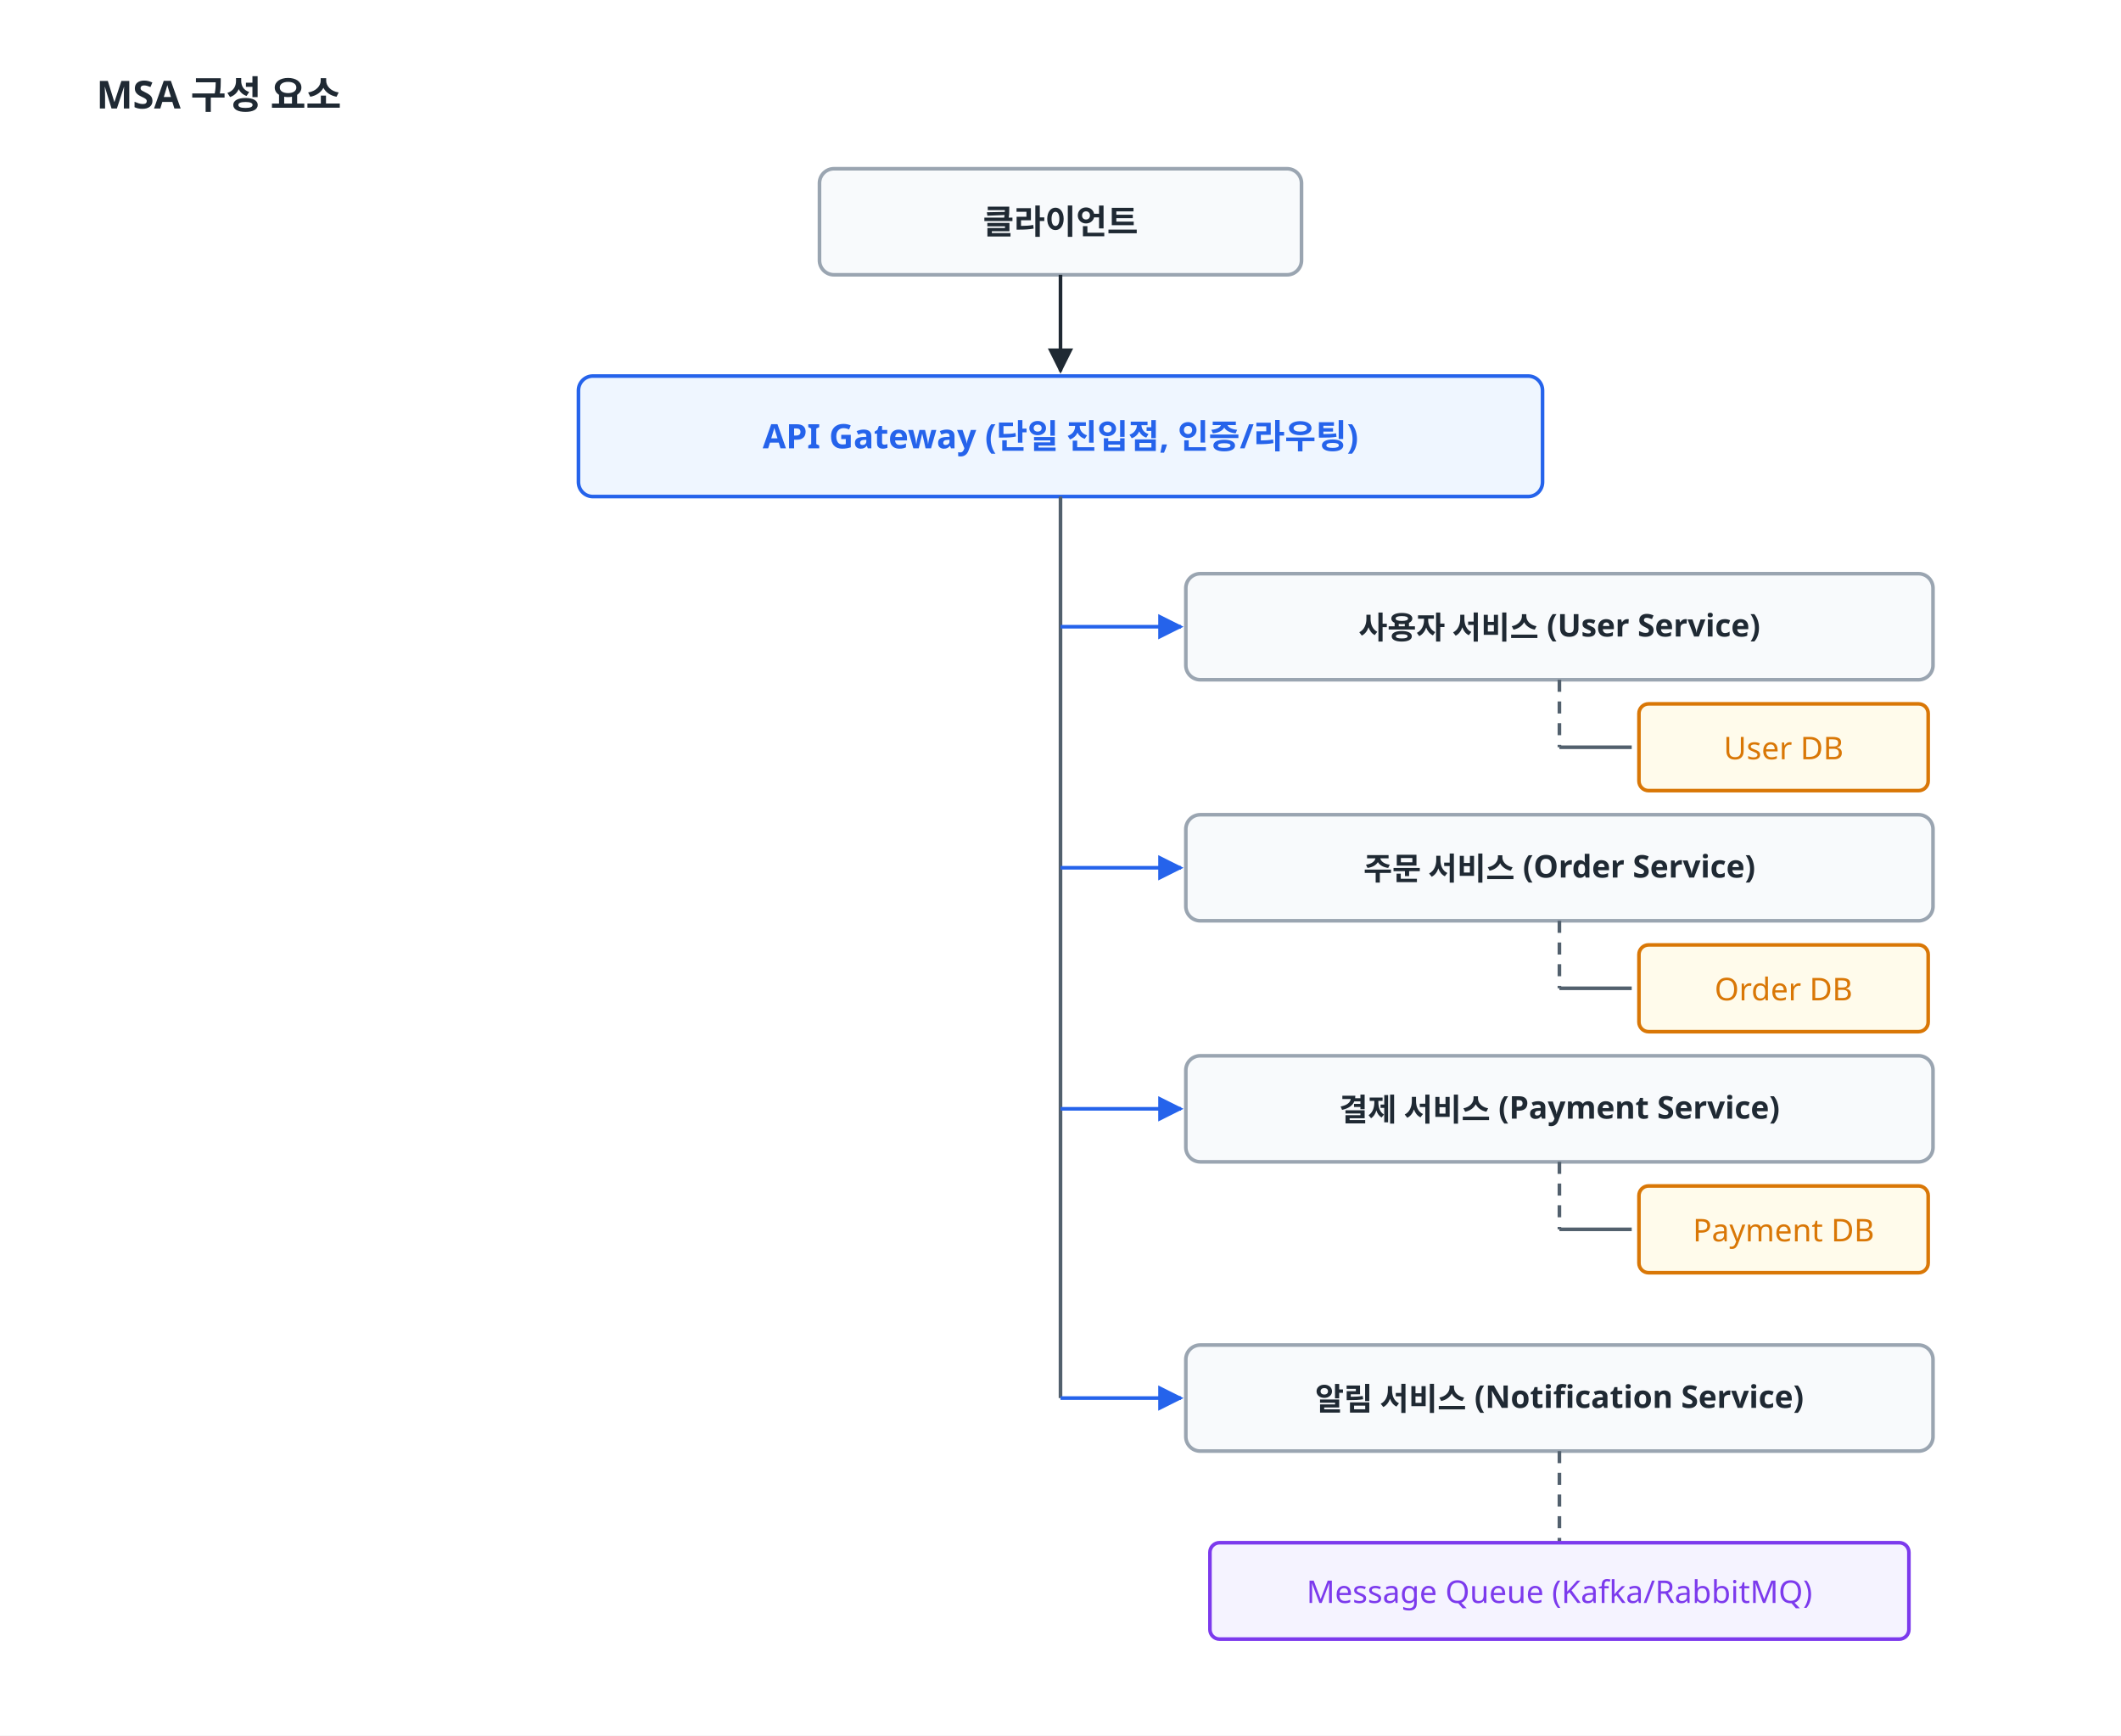
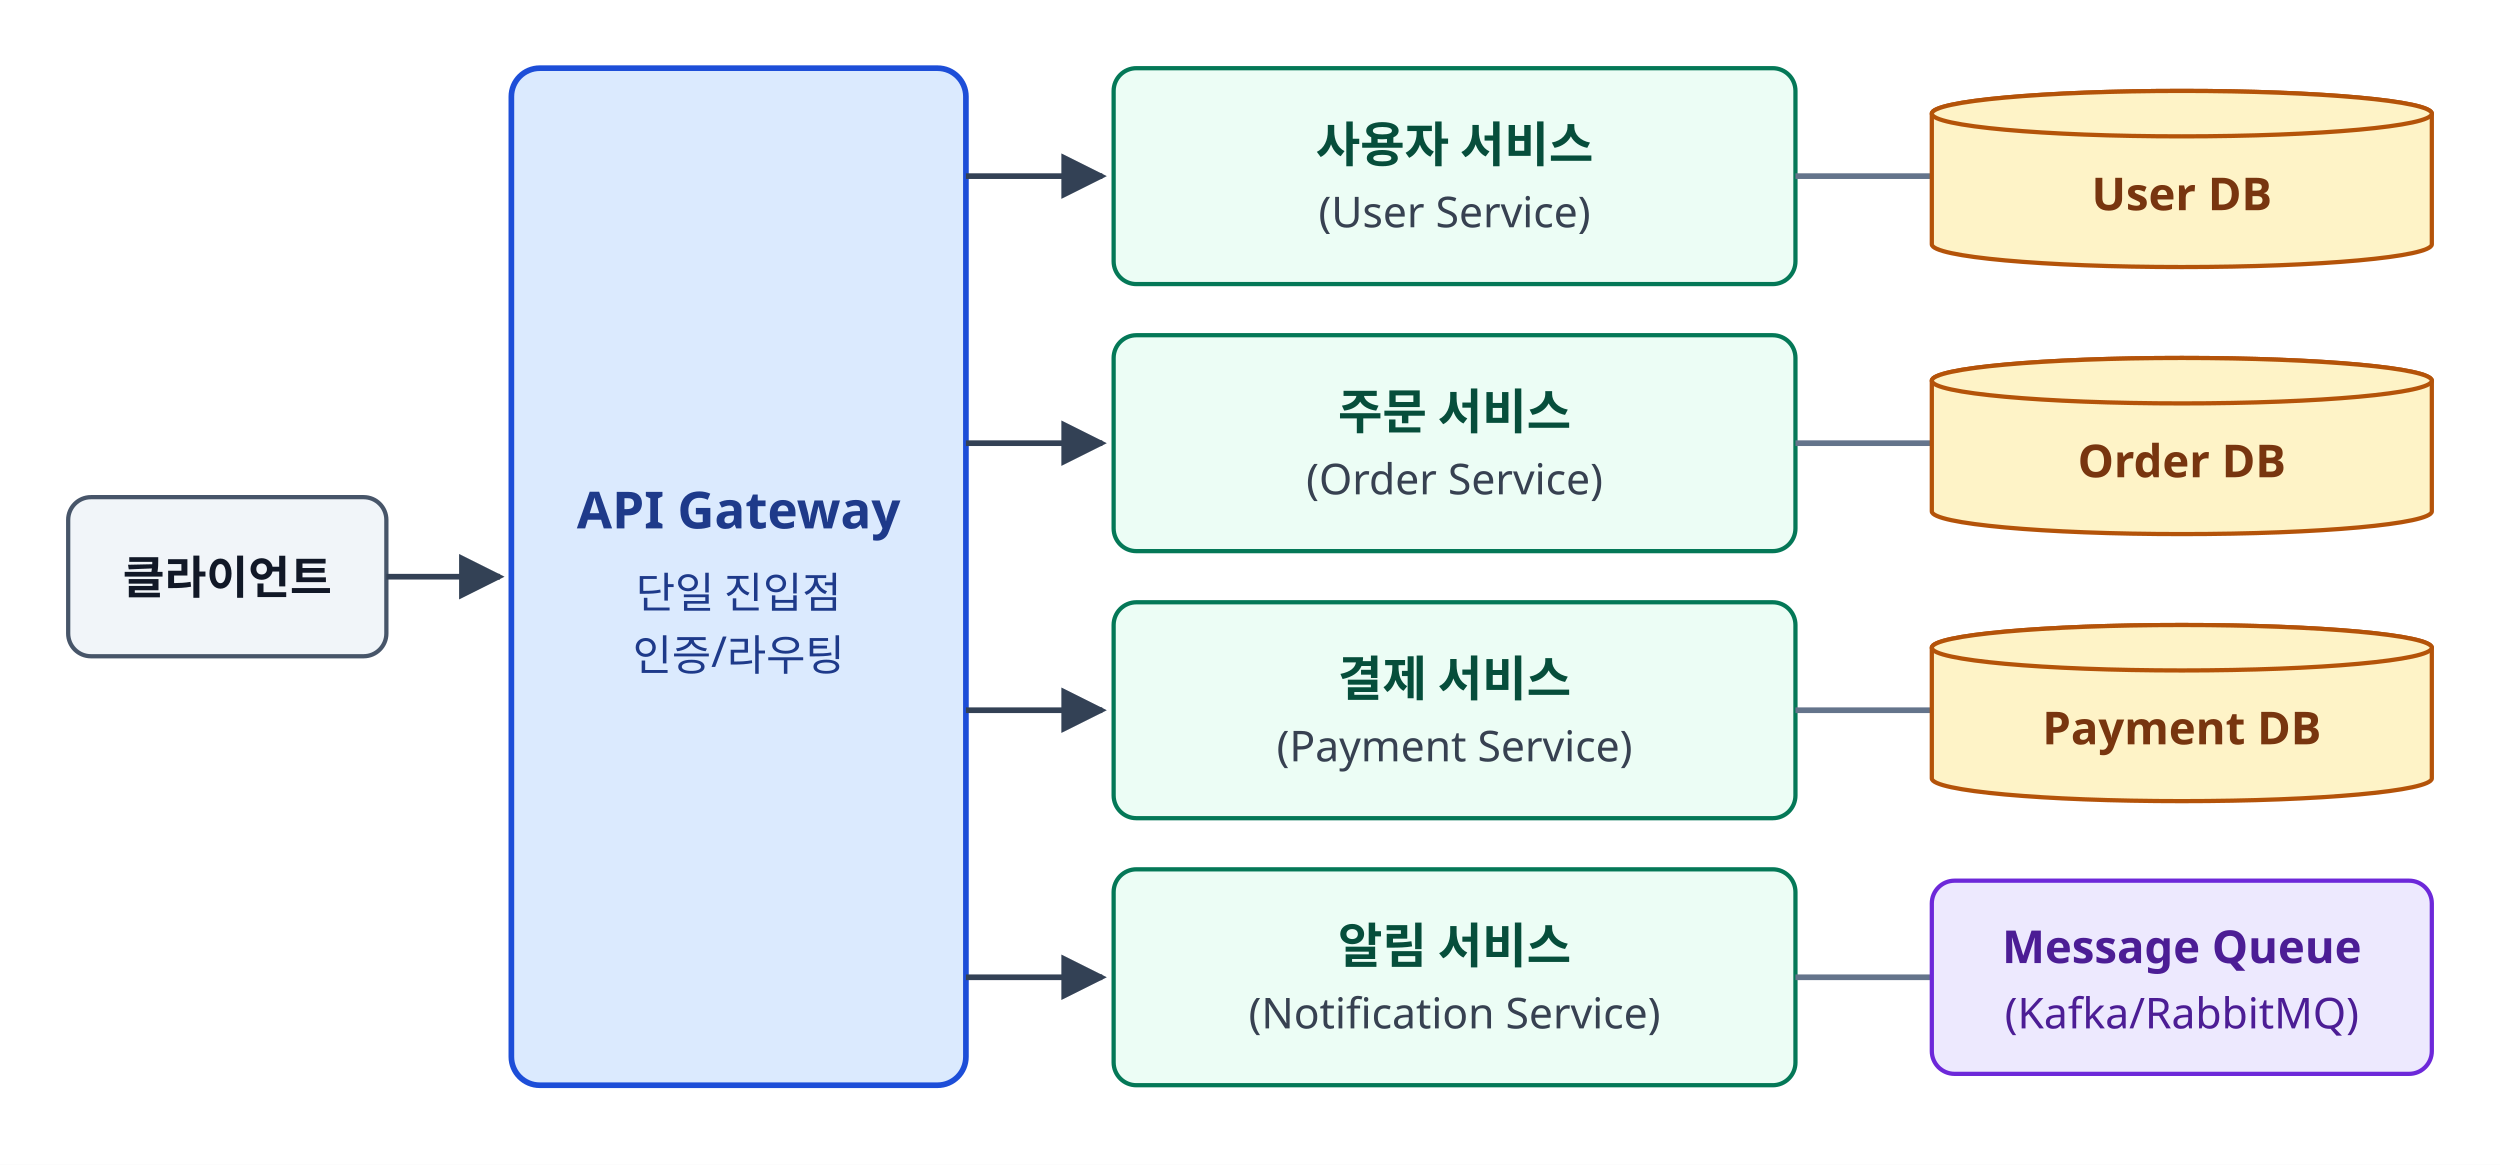
- <svg xmlns="http://www.w3.org/2000/svg" viewBox="0 0 880 720" width="880" height="720" font-family="'Malgun Gothic','Apple SD Gothic Neo','Noto Sans KR','Segoe UI',sans-serif" role="img" aria-labelledby="t d">
-   <rect width="880" height="720" fill="#ffffff" />
+ <svg xmlns="http://www.w3.org/2000/svg" viewBox="0 0 880 410" width="880" height="410" font-family="'Malgun Gothic','Apple SD Gothic Neo','Noto Sans KR','Segoe UI',sans-serif" role="img" aria-labelledby="t d">
  <defs>
-     <marker id="a-ink" viewBox="0 0 10 10" refX="9" refY="5" markerWidth="7" markerHeight="7" orient="auto-start-reverse">
-       <path d="M0,0 L10,5 L0,10 z" fill="#1f2933" />
-     </marker>
-     <marker id="a-blue" viewBox="0 0 10 10" refX="9" refY="5" markerWidth="7" markerHeight="7" orient="auto-start-reverse">
-       <path d="M0,0 L10,5 L0,10 z" fill="#2563eb" />
-     </marker>
-     <marker id="a-purple" viewBox="0 0 10 10" refX="9" refY="5" markerWidth="7" markerHeight="7" orient="auto-start-reverse">
-       <path d="M0,0 L10,5 L0,10 z" fill="#7c3aed" />
+     <marker id="arr" viewBox="0 0 10 10" refX="9" refY="5" markerWidth="8" markerHeight="8" orient="auto-start-reverse">
+       <path d="M0,0 L10,5 L0,10 z" fill="#334155" />
    </marker>
  </defs>
-   <text x="40" y="45" font-size="16" font-weight="bold" fill="#1f2933">MSA 구성 요소</text>
-   <rect x="340" y="70" width="200" height="44" rx="6" fill="#f8fafc" stroke="#9aa5b1" stroke-width="1.5" />
-   <text x="440" y="97" font-size="14" font-weight="bold" fill="#1f2933" text-anchor="middle">클라이언트</text>
-   <path d="M440,114 L440,154" stroke="#1f2933" stroke-width="1.5" fill="none" marker-end="url(#a-ink)" />
-   <rect x="240" y="156" width="400" height="50" rx="6" fill="#eff6ff" stroke="#2563eb" stroke-width="1.5" />
-   <text x="440" y="186" font-size="14" font-weight="bold" fill="#2563eb" text-anchor="middle">API Gateway (단일 진입점, 인증/라우팅)</text>
-   <path d="M440,206 L440,580" stroke="#52606d" stroke-width="1.5" fill="none" />
-   <path d="M440,260 L490,260" stroke="#2563eb" stroke-width="1.5" fill="none" marker-end="url(#a-blue)" />
-   <rect x="492" y="238" width="310" height="44" rx="6" fill="#f8fafc" stroke="#9aa5b1" stroke-width="1.5" />
-   <text x="647" y="265" font-size="13" font-weight="bold" fill="#1f2933" text-anchor="middle">사용자 서비스 (User Service)</text>
-   <path d="M647,282 L647,310" stroke="#52606d" stroke-width="1.5" stroke-dasharray="5 4" fill="none" />
-   <path d="M647,310 L677,310" stroke="#52606d" stroke-width="1.5" fill="none" />
-   <rect x="680" y="292" width="120" height="36" rx="4" fill="#fffbeb" stroke="#d97706" stroke-width="1.5" />
-   <text x="740" y="315" font-size="13" fill="#d97706" text-anchor="middle">User DB</text>
-   <path d="M440,360 L490,360" stroke="#2563eb" stroke-width="1.5" fill="none" marker-end="url(#a-blue)" />
-   <rect x="492" y="338" width="310" height="44" rx="6" fill="#f8fafc" stroke="#9aa5b1" stroke-width="1.5" />
-   <text x="647" y="365" font-size="13" font-weight="bold" fill="#1f2933" text-anchor="middle">주문 서비스 (Order Service)</text>
-   <path d="M647,382 L647,410" stroke="#52606d" stroke-width="1.5" stroke-dasharray="5 4" fill="none" />
-   <path d="M647,410 L677,410" stroke="#52606d" stroke-width="1.5" fill="none" />
-   <rect x="680" y="392" width="120" height="36" rx="4" fill="#fffbeb" stroke="#d97706" stroke-width="1.5" />
-   <text x="740" y="415" font-size="13" fill="#d97706" text-anchor="middle">Order DB</text>
-   <path d="M440,460 L490,460" stroke="#2563eb" stroke-width="1.5" fill="none" marker-end="url(#a-blue)" />
-   <rect x="492" y="438" width="310" height="44" rx="6" fill="#f8fafc" stroke="#9aa5b1" stroke-width="1.5" />
-   <text x="647" y="465" font-size="13" font-weight="bold" fill="#1f2933" text-anchor="middle">결제 서비스 (Payment Service)</text>
-   <path d="M647,482 L647,510" stroke="#52606d" stroke-width="1.5" stroke-dasharray="5 4" fill="none" />
-   <path d="M647,510 L677,510" stroke="#52606d" stroke-width="1.5" fill="none" />
-   <rect x="680" y="492" width="120" height="36" rx="4" fill="#fffbeb" stroke="#d97706" stroke-width="1.5" />
-   <text x="740" y="515" font-size="13" fill="#d97706" text-anchor="middle">Payment DB</text>
-   <path d="M440,580 L490,580" stroke="#2563eb" stroke-width="1.5" fill="none" marker-end="url(#a-blue)" />
-   <rect x="492" y="558" width="310" height="44" rx="6" fill="#f8fafc" stroke="#9aa5b1" stroke-width="1.5" />
-   <text x="647" y="585" font-size="13" font-weight="bold" fill="#1f2933" text-anchor="middle">알림 서비스 (Notification Service)</text>
-   <path d="M647,602 L647,640" stroke="#52606d" stroke-width="1.5" stroke-dasharray="5 4" fill="none" />
-   <rect x="502" y="640" width="290" height="40" rx="4" fill="#f5f3ff" stroke="#7c3aed" stroke-width="1.5" />
-   <text x="647" y="665" font-size="13" fill="#7c3aed" text-anchor="middle">Message Queue (Kafka/RabbitMQ)</text>
+   <rect width="880" height="410" fill="#ffffff" />
+   <rect x="24" y="175" width="112" height="56" rx="8" fill="#f1f5f9" stroke="#475569" stroke-width="1.5" />
+   <text x="80" y="209" font-size="16" font-weight="700" fill="#111827" text-anchor="middle">클라이언트</text>
+   <line x1="136" y1="203" x2="176" y2="203" stroke="#334155" stroke-width="2" marker-end="url(#arr)" />
+   <rect x="180" y="24" width="160" height="358" rx="10" fill="#dbeafe" stroke="#1d4ed8" stroke-width="2" />
+   <text x="260" y="186" font-size="18" font-weight="700" fill="#1e3a8a" text-anchor="middle">API Gateway</text>
+   <text x="260" y="214" font-size="15" fill="#1e3a8a" text-anchor="middle">단일 진입점</text>
+   <text x="260" y="236" font-size="15" fill="#1e3a8a" text-anchor="middle">인증/라우팅</text>
+   <line x1="340" y1="62" x2="388" y2="62" stroke="#334155" stroke-width="2" marker-end="url(#arr)" />
+   <line x1="340" y1="156" x2="388" y2="156" stroke="#334155" stroke-width="2" marker-end="url(#arr)" />
+   <line x1="340" y1="250" x2="388" y2="250" stroke="#334155" stroke-width="2" marker-end="url(#arr)" />
+   <line x1="340" y1="344" x2="388" y2="344" stroke="#334155" stroke-width="2" marker-end="url(#arr)" />
+   <rect x="392" y="24" width="240" height="76" rx="8" fill="#ecfdf5" stroke="#047857" stroke-width="1.5" />
+   <text x="512" y="57" font-size="17" font-weight="700" fill="#064e3b" text-anchor="middle">사용자 서비스</text>
+   <text x="512" y="80" font-size="15" fill="#374151" text-anchor="middle">(User Service)</text>
+   <rect x="392" y="118" width="240" height="76" rx="8" fill="#ecfdf5" stroke="#047857" stroke-width="1.5" />
+   <text x="512" y="151" font-size="17" font-weight="700" fill="#064e3b" text-anchor="middle">주문 서비스</text>
+   <text x="512" y="174" font-size="15" fill="#374151" text-anchor="middle">(Order Service)</text>
+   <rect x="392" y="212" width="240" height="76" rx="8" fill="#ecfdf5" stroke="#047857" stroke-width="1.5" />
+   <text x="512" y="245" font-size="17" font-weight="700" fill="#064e3b" text-anchor="middle">결제 서비스</text>
+   <text x="512" y="268" font-size="15" fill="#374151" text-anchor="middle">(Payment Service)</text>
+   <rect x="392" y="306" width="240" height="76" rx="8" fill="#ecfdf5" stroke="#047857" stroke-width="1.5" />
+   <text x="512" y="339" font-size="17" font-weight="700" fill="#064e3b" text-anchor="middle">알림 서비스</text>
+   <text x="512" y="362" font-size="15" fill="#374151" text-anchor="middle">(Notification Service)</text>
+   <line x1="632" y1="62" x2="680" y2="62" stroke="#64748b" stroke-width="2" />
+   <line x1="632" y1="156" x2="680" y2="156" stroke="#64748b" stroke-width="2" />
+   <line x1="632" y1="250" x2="680" y2="250" stroke="#64748b" stroke-width="2" />
+   <line x1="632" y1="344" x2="680" y2="344" stroke="#64748b" stroke-width="2" />
+   <path d="M680,40 A88,8 0 0 1 856,40 V86 A88,8 0 0 1 680,86 Z" fill="#fef3c7" stroke="#b45309" stroke-width="1.5" />
+   <ellipse cx="768" cy="40" rx="88" ry="8" fill="#fef3c7" stroke="#b45309" stroke-width="1.5" />
+   <text x="768" y="74" font-size="16" font-weight="700" fill="#78350f" text-anchor="middle">User DB</text>
+   <path d="M680,134 A88,8 0 0 1 856,134 V180 A88,8 0 0 1 680,180 Z" fill="#fef3c7" stroke="#b45309" stroke-width="1.5" />
+   <ellipse cx="768" cy="134" rx="88" ry="8" fill="#fef3c7" stroke="#b45309" stroke-width="1.5" />
+   <text x="768" y="168" font-size="16" font-weight="700" fill="#78350f" text-anchor="middle">Order DB</text>
+   <path d="M680,228 A88,8 0 0 1 856,228 V274 A88,8 0 0 1 680,274 Z" fill="#fef3c7" stroke="#b45309" stroke-width="1.5" />
+   <ellipse cx="768" cy="228" rx="88" ry="8" fill="#fef3c7" stroke="#b45309" stroke-width="1.5" />
+   <text x="768" y="262" font-size="16" font-weight="700" fill="#78350f" text-anchor="middle">Payment DB</text>
+   <rect x="680" y="310" width="176" height="68" rx="8" fill="#ede9fe" stroke="#6d28d9" stroke-width="1.5" />
+   <text x="768" y="339" font-size="16" font-weight="700" fill="#4c1d95" text-anchor="middle">Message Queue</text>
+   <text x="768" y="362" font-size="15" fill="#4c1d95" text-anchor="middle">(Kafka/RabbitMQ)</text>
</svg>
